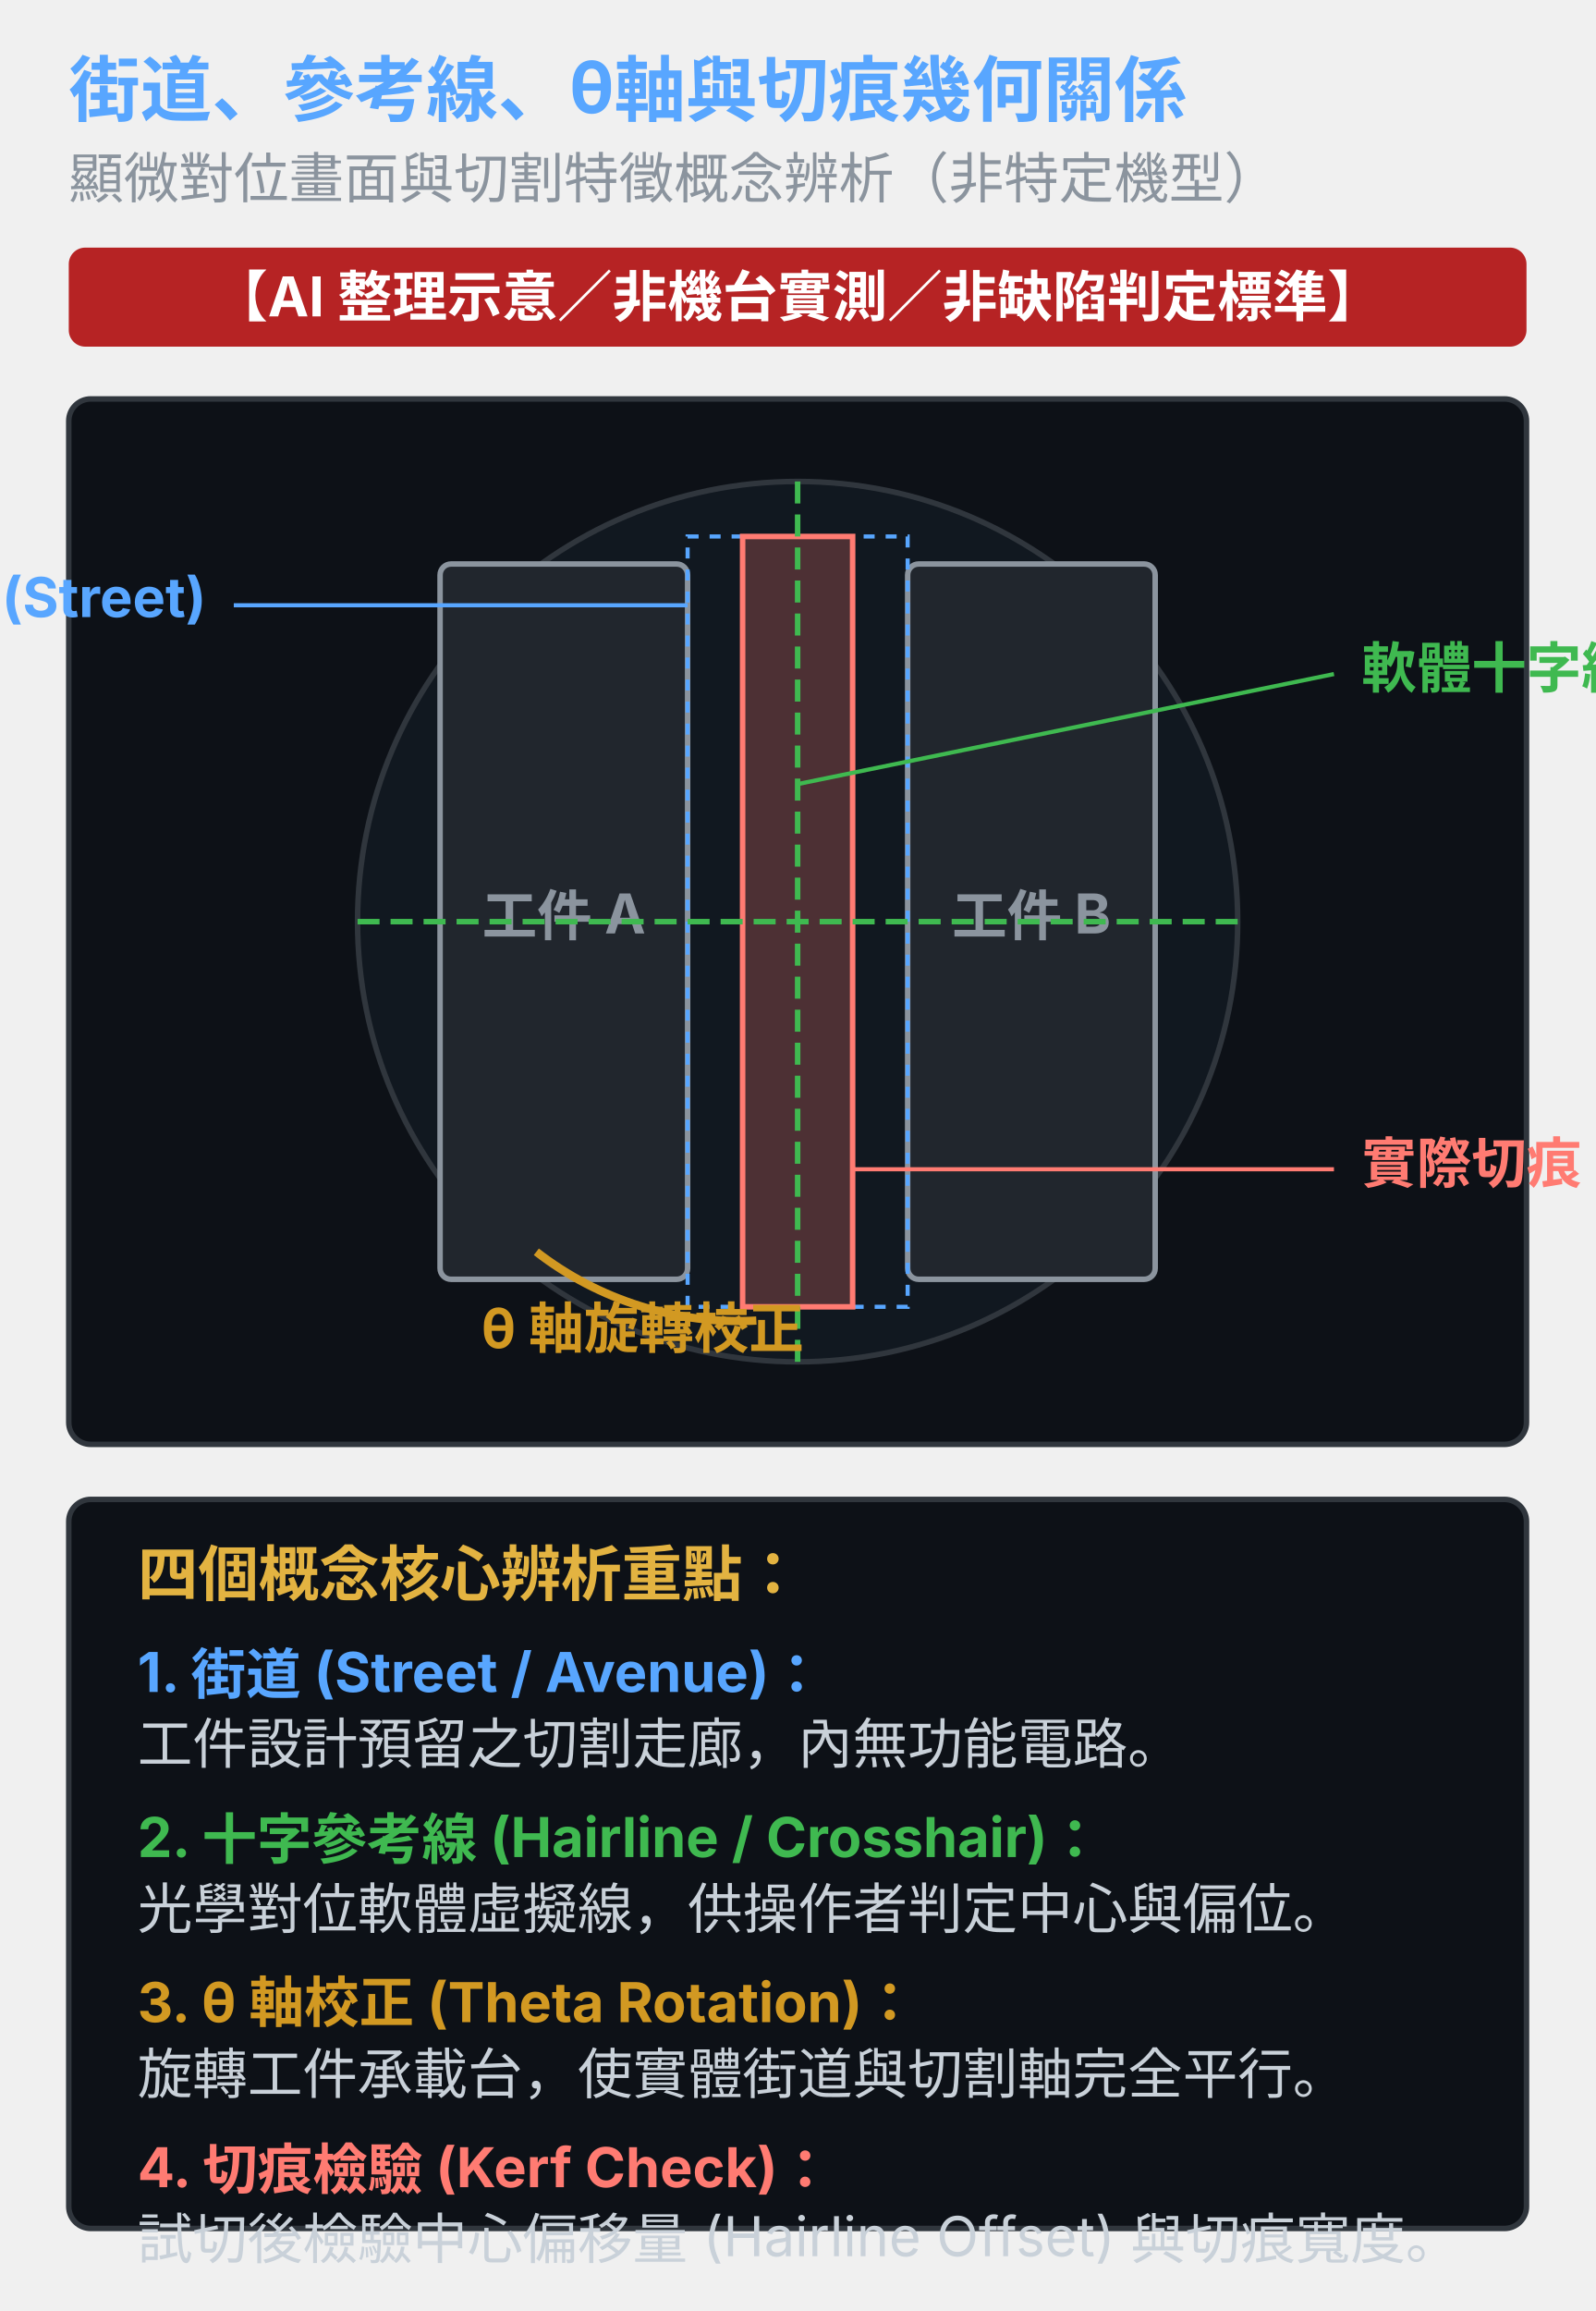
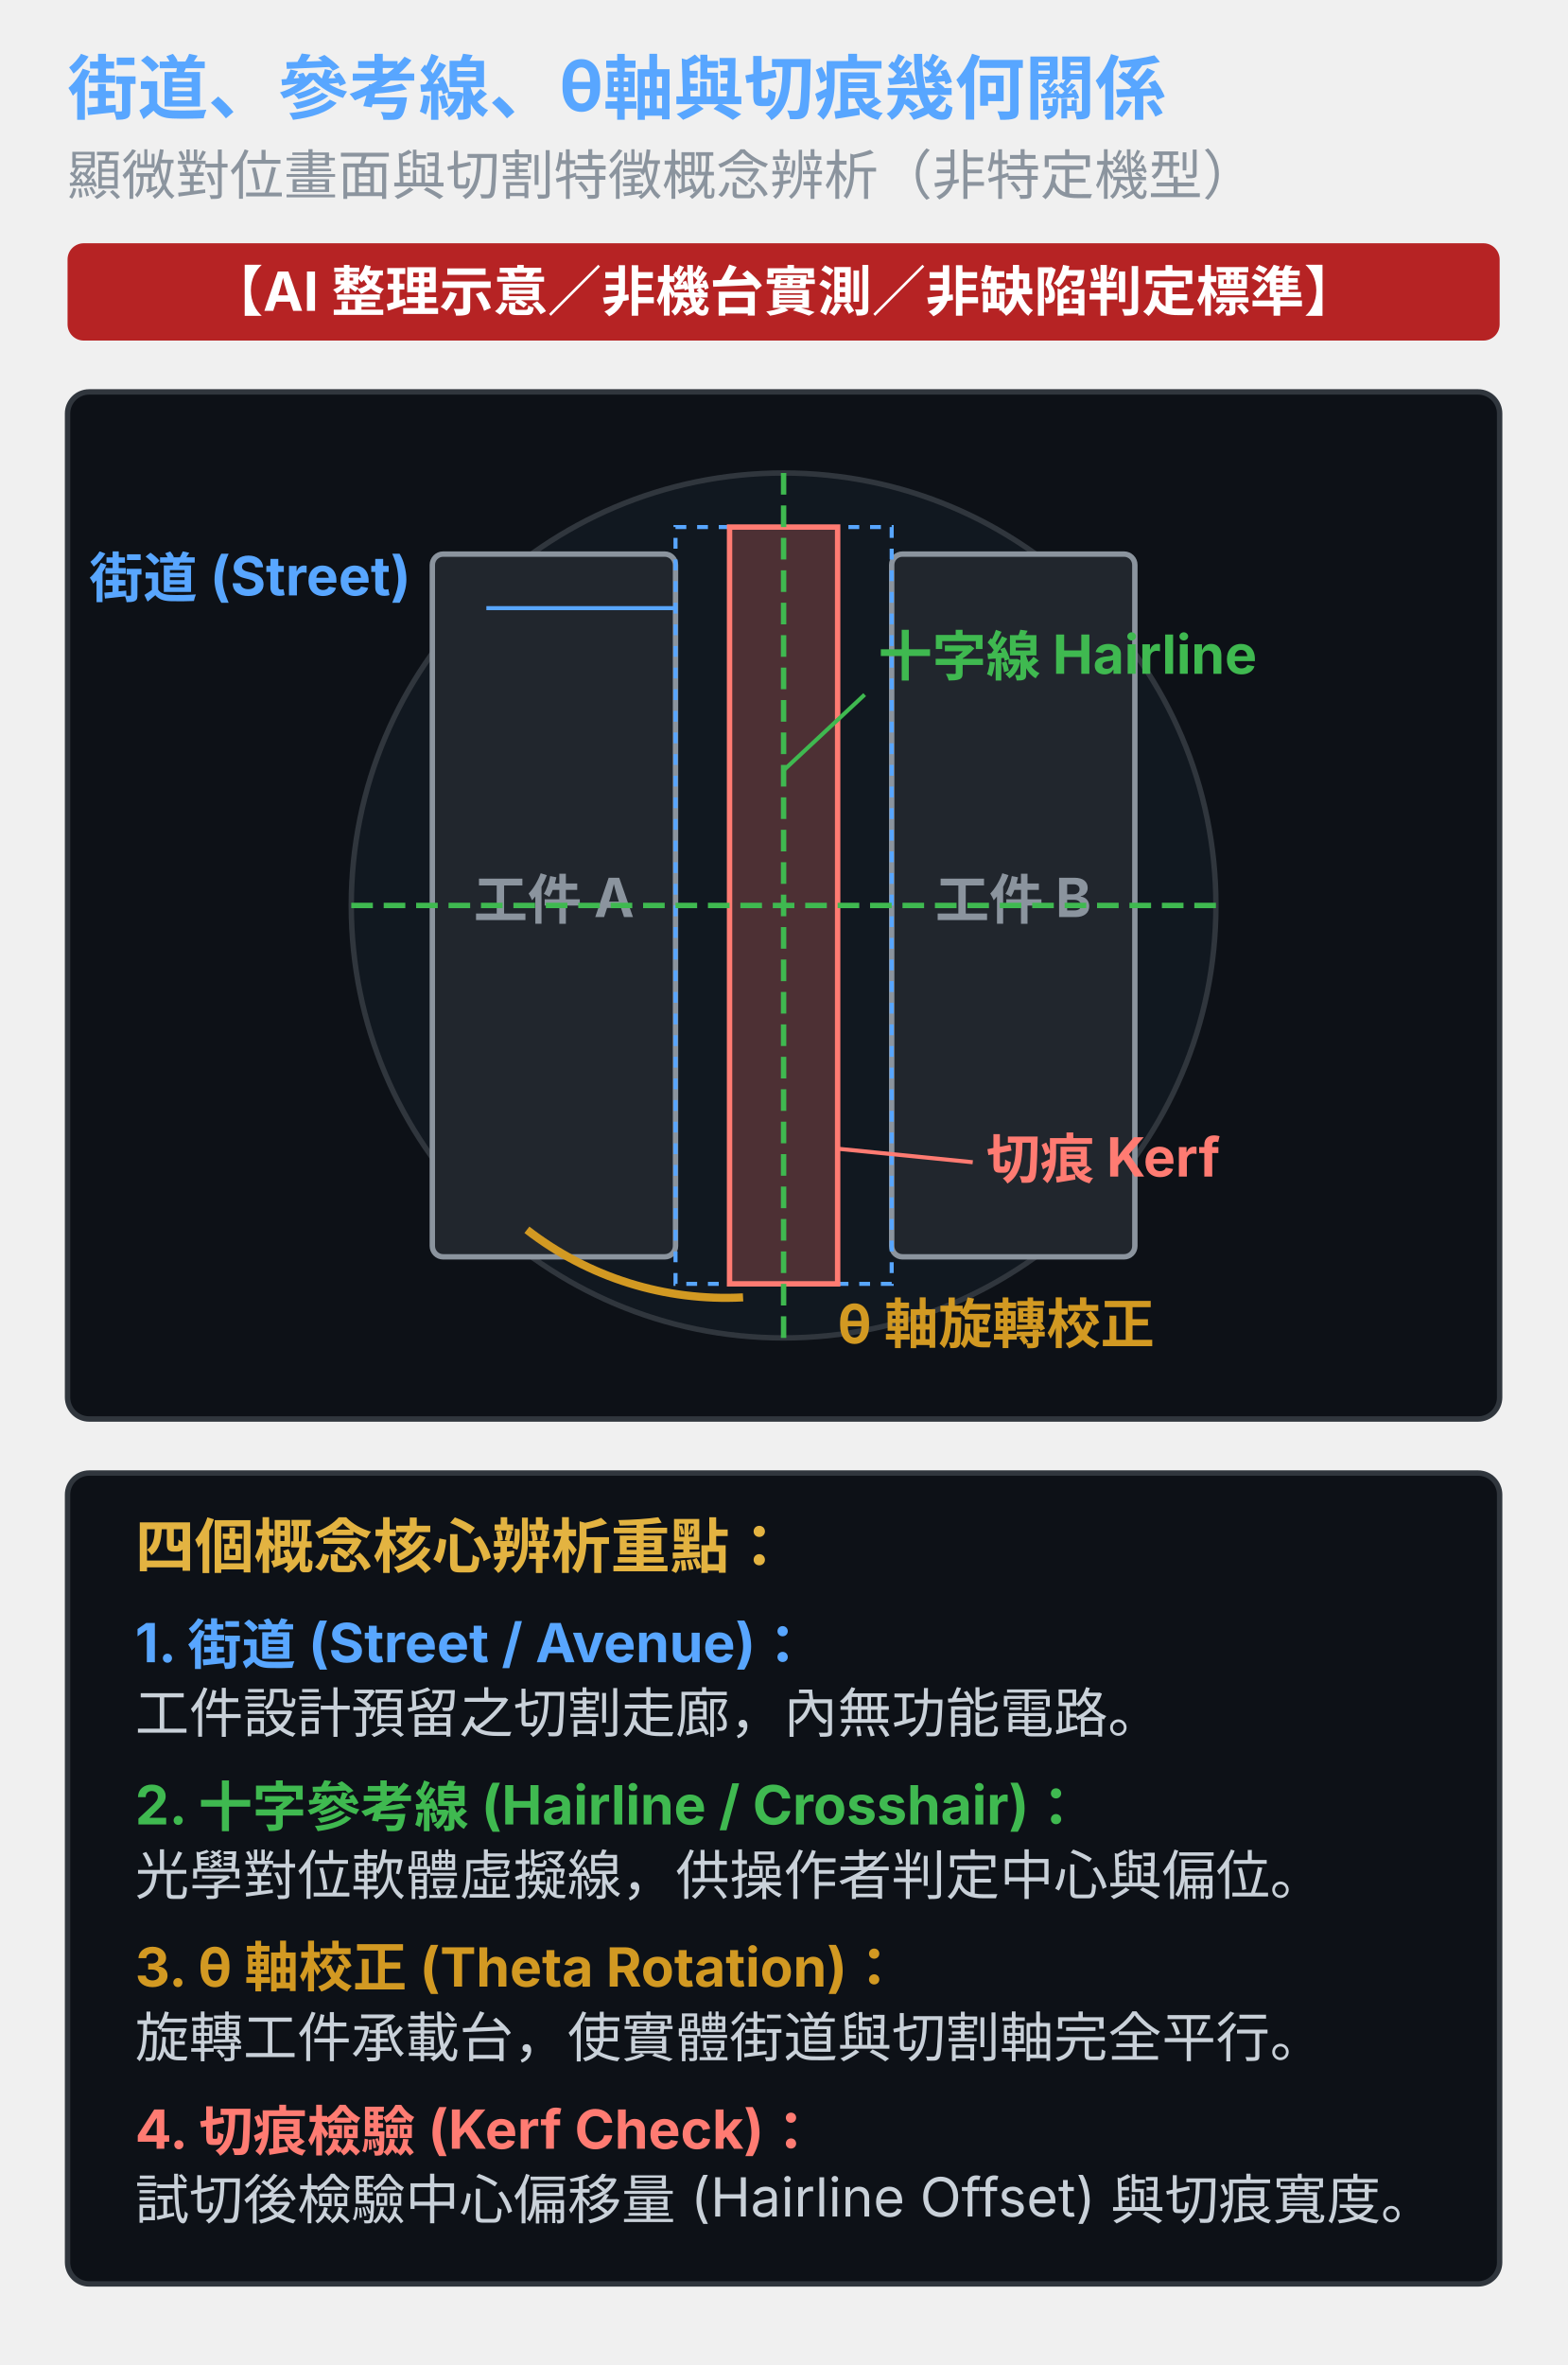
- <svg xmlns="http://www.w3.org/2000/svg" viewBox="0 0 580 840" width="100%" height="100%" style="background:#161b22; font-family: -apple-system, BlinkMacSystemFont, 'Segoe UI', 'Noto Sans TC', sans-serif;">
+ <svg xmlns="http://www.w3.org/2000/svg" viewBox="0 0 580 875" width="100%" height="100%" style="background:#161b22; font-family: -apple-system, BlinkMacSystemFont, 'Segoe UI', 'Noto Sans TC', sans-serif;">
  <style>
    .title { fill: #58a6ff; font-size: 26px; font-weight: bold; }
    .subtitle { fill: #8b949e; font-size: 20px; }
    .banner-bg { fill: #b62324; rx: 6px; }
    .banner-text { fill: #ffffff; font-size: 20px; font-weight: bold; text-anchor: middle; }
    .card-bg { fill: #0d1117; stroke: #30363d; stroke-width: 2px; rx: 8px; }
    .card-title { fill: #e3b341; font-size: 22px; font-weight: bold; }
    .card-desc { fill: #c9d1d9; font-size: 20px; }
    .label-blue { fill: #58a6ff; font-size: 20px; font-weight: bold; }
    .label-green { fill: #3fb950; font-size: 20px; font-weight: bold; }
    .label-orange { fill: #d29922; font-size: 20px; font-weight: bold; }
    .label-red { fill: #ff7b72; font-size: 20px; font-weight: bold; }
  </style>
  <text x="25" y="42" class="title">街道、參考線、θ軸與切痕幾何關係</text>
  <text x="25" y="72" class="subtitle">顯微對位畫面與切割特徵概念辨析（非特定機型）</text>
  <rect x="25" y="90" width="530" height="36" class="banner-bg" />
  <text x="290" y="115" class="banner-text">【AI 整理示意／非機台實測／非缺陷判定標準】</text>
  <g transform="translate(25, 145)">
    <rect width="530" height="380" class="card-bg" stroke="#1f6feb" />
    <circle cx="265" cy="190" r="160" fill="#111820" stroke="#30363d" stroke-width="2" />
    <rect x="135" y="60" width="90" height="260" fill="#21262d" stroke="#8b949e" stroke-width="2" rx="4" />
    <rect x="305" y="60" width="90" height="260" fill="#21262d" stroke="#8b949e" stroke-width="2" rx="4" />
    <text x="180" y="195" fill="#8b949e" font-size="20" font-weight="bold" text-anchor="middle">工件 A</text>
    <text x="350" y="195" fill="#8b949e" font-size="20" font-weight="bold" text-anchor="middle">工件 B</text>
    <rect x="225" y="50" width="80" height="280" fill="none" stroke="#58a6ff" stroke-width="1.5" stroke-dasharray="4,4" />
    <rect x="245" y="50" width="40" height="280" fill="#ff7b72" fill-opacity="0.25" stroke="#ff7b72" stroke-width="2" />
    <line x1="105" y1="190" x2="425" y2="190" stroke="#3fb950" stroke-width="2" stroke-dasharray="8,4" />
    <line x1="265" y1="30" x2="265" y2="350" stroke="#3fb950" stroke-width="2" stroke-dasharray="8,4" />
-     <line x1="225" y1="75" x2="60" y2="75" stroke="#58a6ff" stroke-width="1.5" />
-     <text x="50" y="80" class="label-blue" text-anchor="end">街道 (Street)</text>
-     <line x1="265" y1="140" x2="460" y2="100" stroke="#3fb950" stroke-width="1.5" />
-     <text x="470" y="105" class="label-green">軟體十字線 (Hairline)</text>
-     <line x1="285" y1="280" x2="460" y2="280" stroke="#ff7b72" stroke-width="1.5" />
-     <text x="470" y="285" class="label-red">實際切痕 (Kerf)</text>
+     <line x1="225" y1="80" x2="155" y2="80" stroke="#58a6ff" stroke-width="1.5" />
+     <text x="8" y="76" class="label-blue">街道 (Street)</text>
+     <line x1="265" y1="140" x2="295" y2="112" stroke="#3fb950" stroke-width="1.5" />
+     <text x="300" y="105" class="label-green">十字線 Hairline</text>
+     <line x1="285" y1="280" x2="335" y2="285" stroke="#ff7b72" stroke-width="1.5" />
+     <text x="340" y="291" class="label-red">切痕 Kerf</text>
    <path d="M 170 310 A 120 120 0 0 0 250 335" fill="none" stroke="#d29922" stroke-width="3" />
-     <text x="150" y="345" class="label-orange">θ 軸旋轉校正</text>
+     <text x="285" y="352" class="label-orange">θ 軸旋轉校正</text>
  </g>
  <g transform="translate(25, 545)">
-     <rect width="530" height="265" class="card-bg" />
+     <rect width="530" height="300" class="card-bg" />
    <text x="25" y="35" class="card-title">四個概念核心辨析重點：</text>
    <text x="25" y="70" class="label-blue">1. 街道 (Street / Avenue)：</text>
    <text x="25" y="96" class="card-desc">工件設計預留之切割走廊，內無功能電路。</text>
    <text x="25" y="130" class="label-green">2. 十字參考線 (Hairline / Crosshair)：</text>
    <text x="25" y="156" class="card-desc">光學對位軟體虛擬線，供操作者判定中心與偏位。</text>
    <text x="25" y="190" class="label-orange">3. θ 軸校正 (Theta Rotation)：</text>
    <text x="25" y="216" class="card-desc">旋轉工件承載台，使實體街道與切割軸完全平行。</text>
    <text x="25" y="250" class="label-red">4. 切痕檢驗 (Kerf Check)：</text>
    <text x="25" y="276" class="card-desc">試切後檢驗中心偏移量 (Hairline Offset) 與切痕寬度。</text>
  </g>
</svg>
